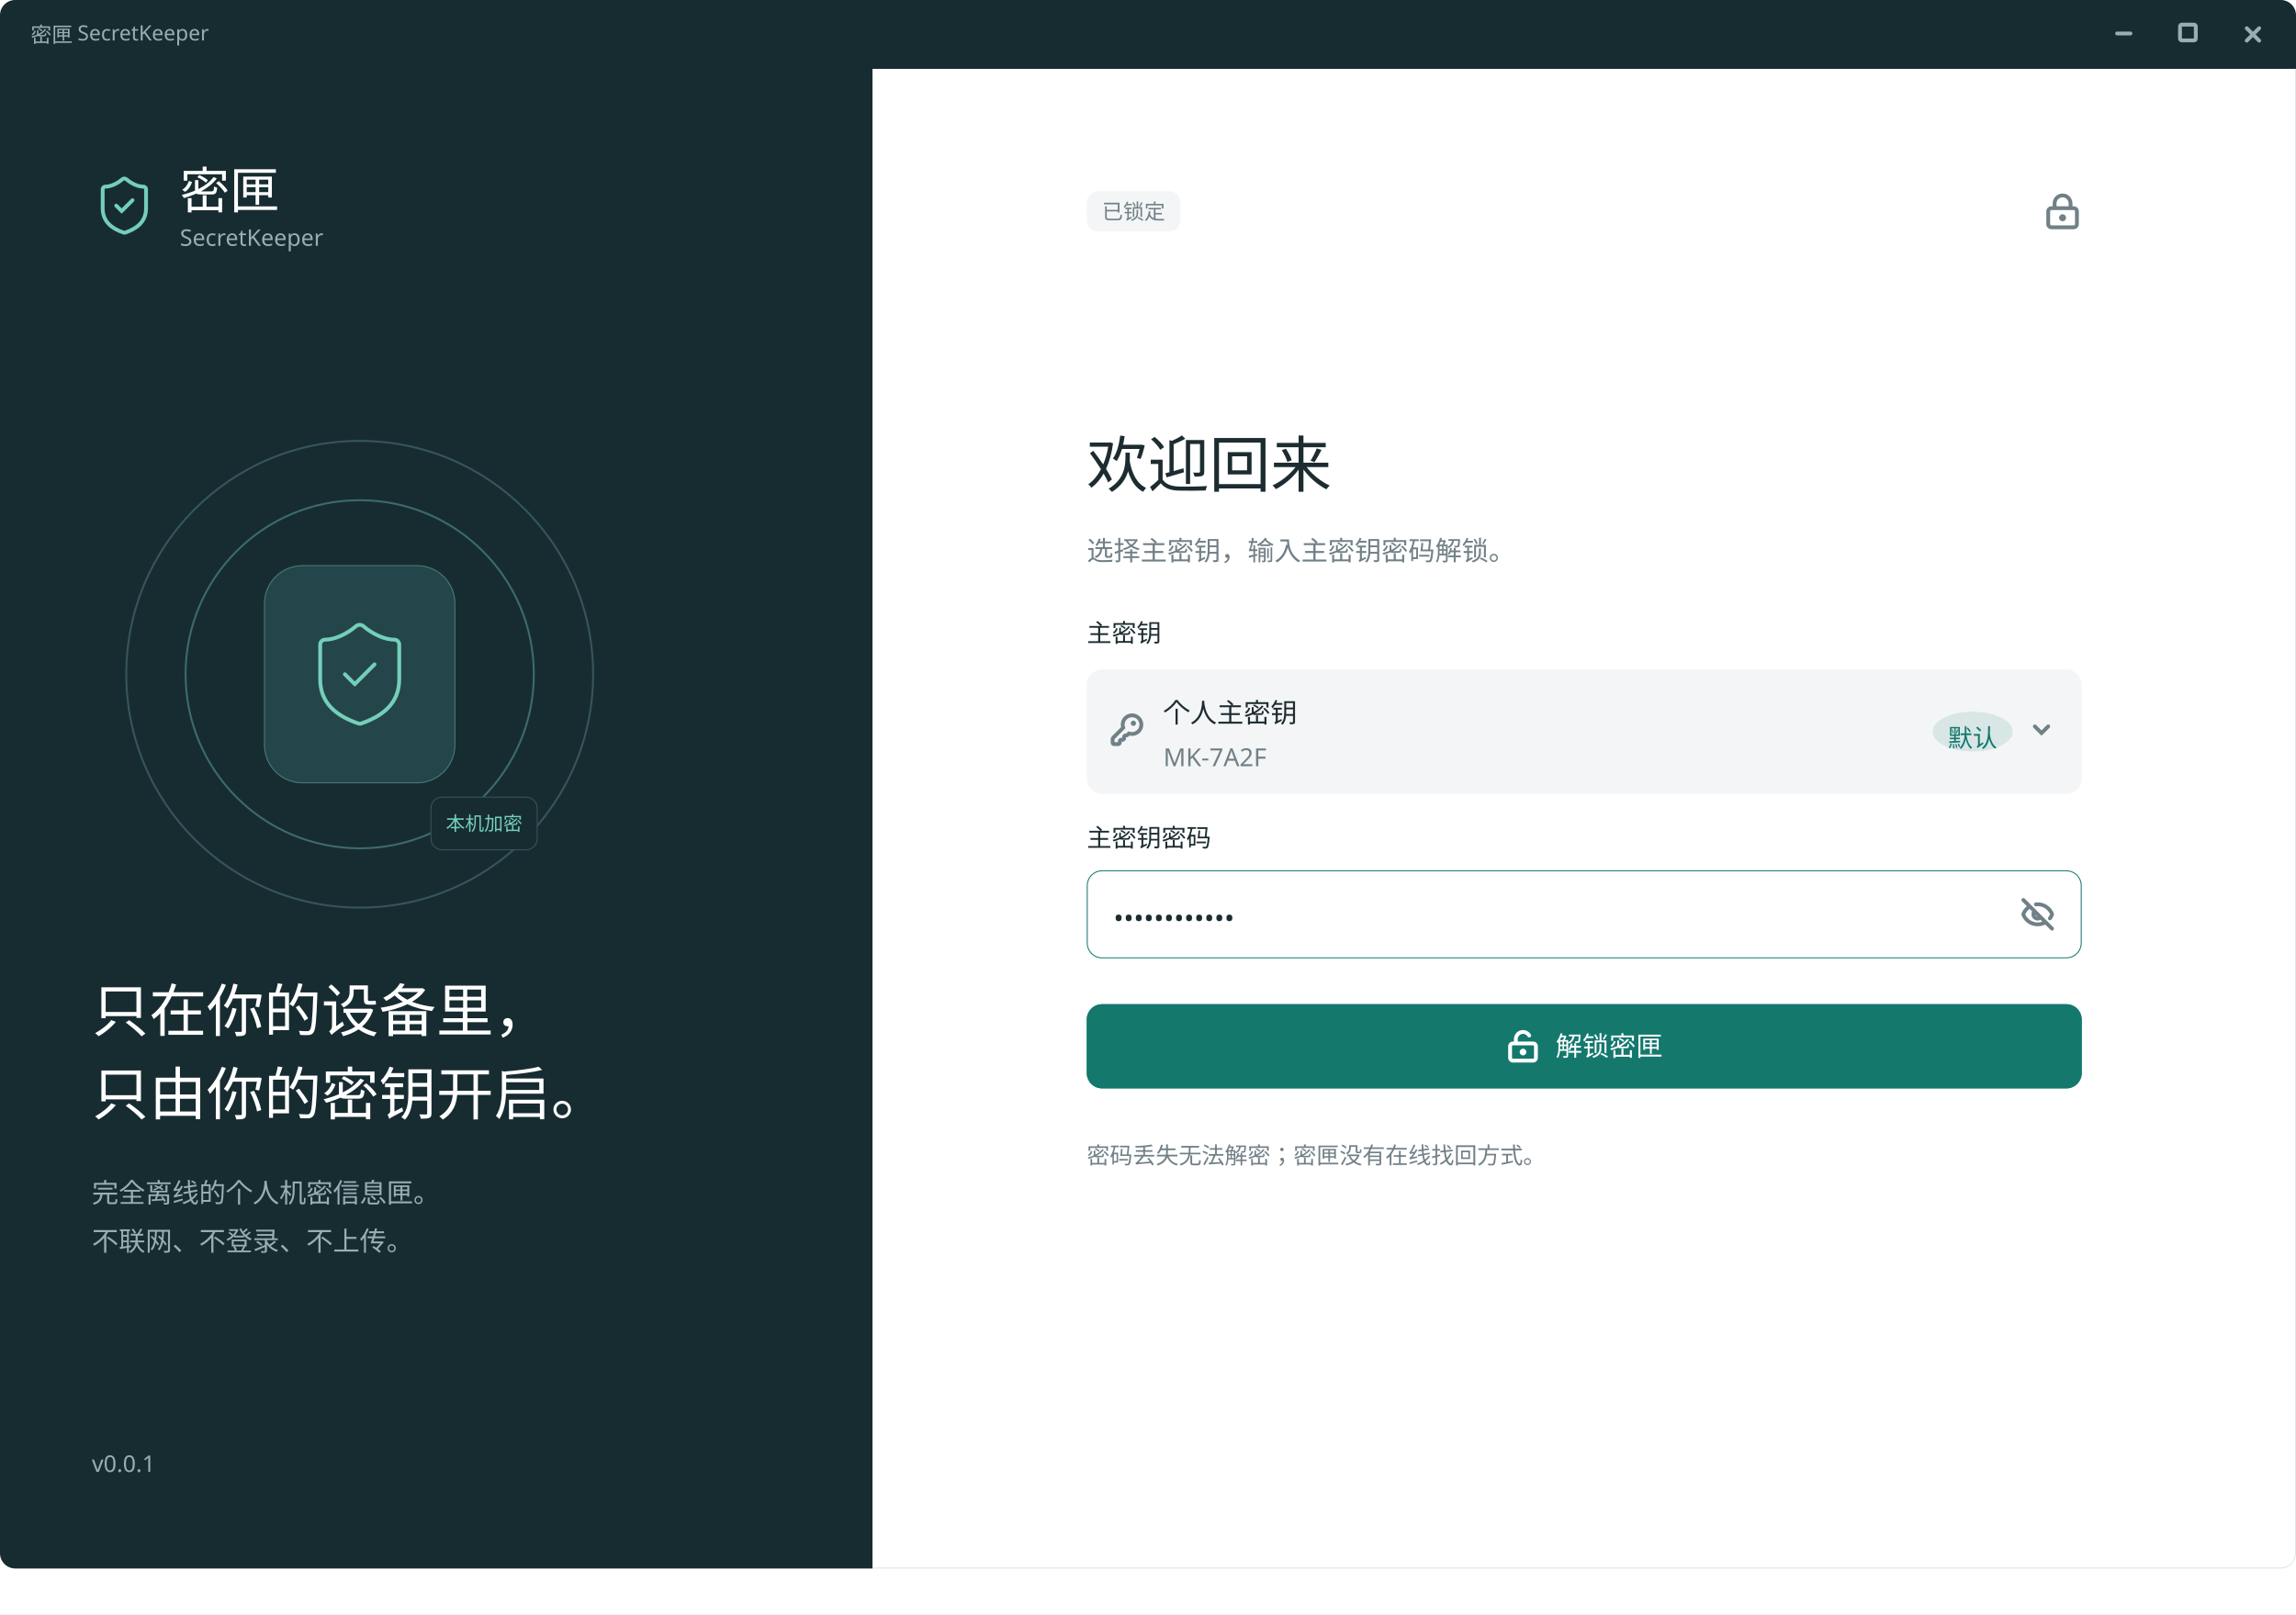
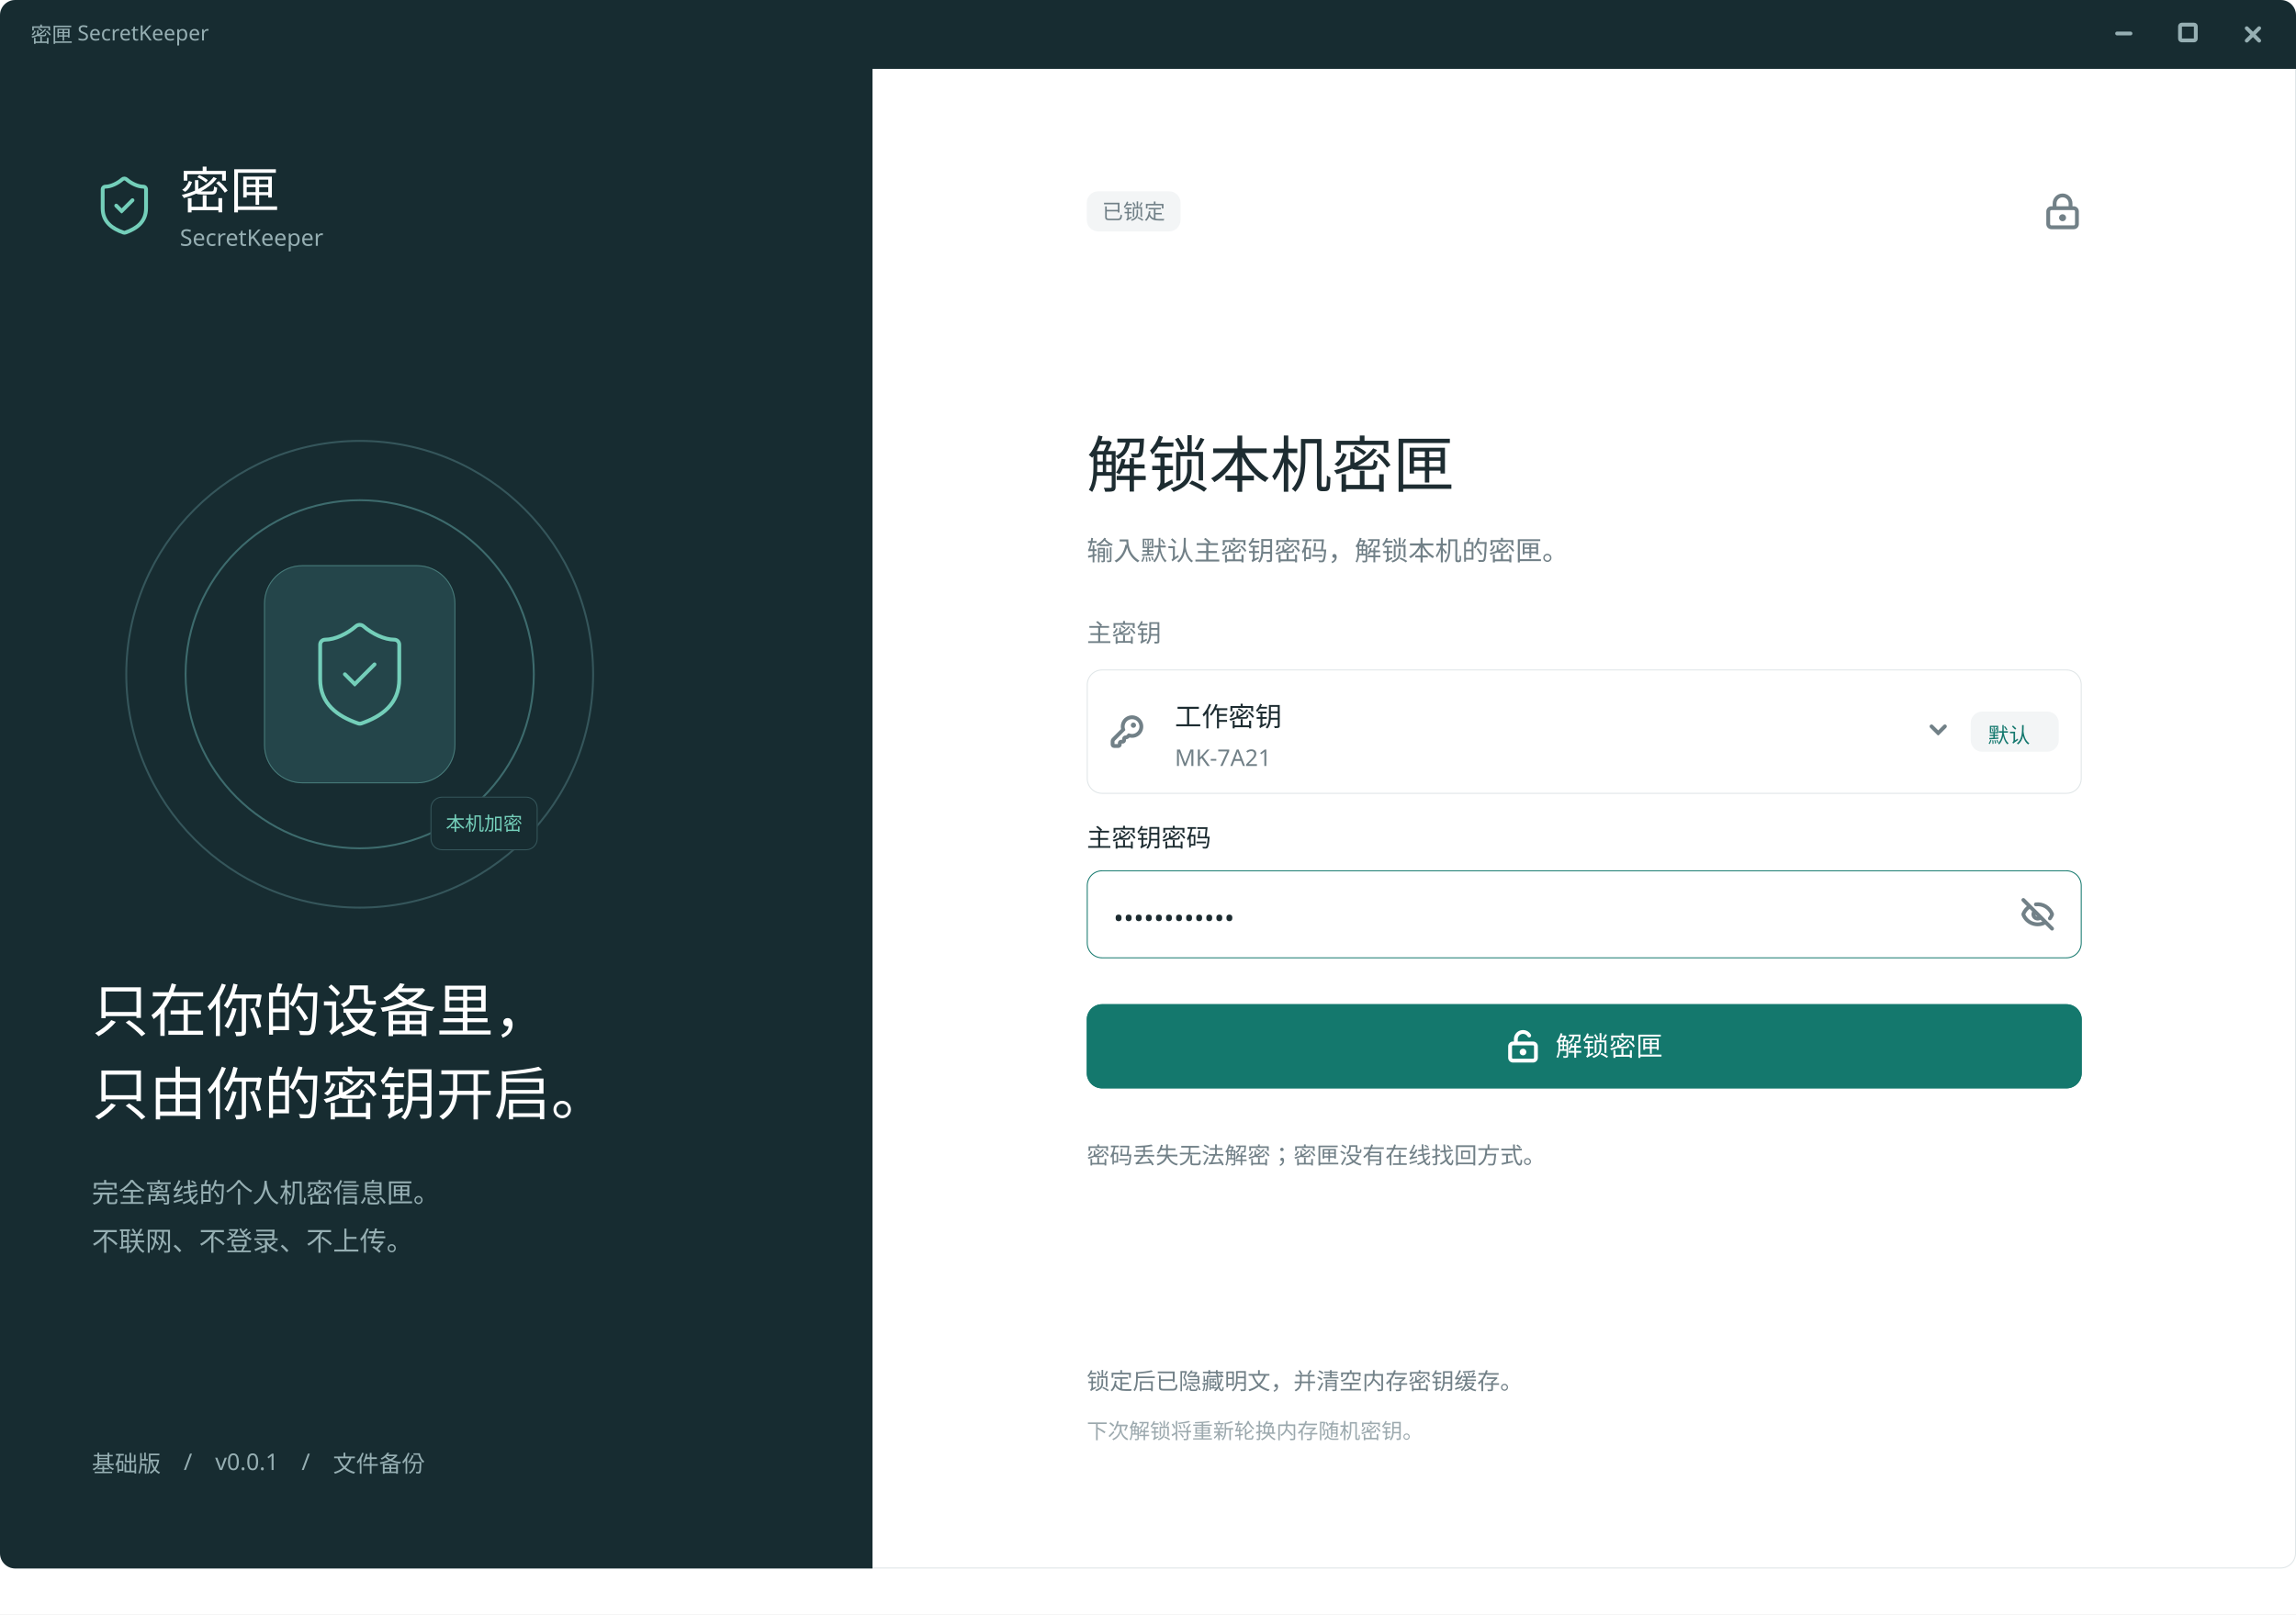
<svg xmlns="http://www.w3.org/2000/svg" width="1200" height="844" viewBox="0 0 1200 844">
  <defs>
    <clipPath id="clip-326936x1">
      <rect x="0" y="0" width="1200" height="820" rx="8" />
    </clipPath>
    <clipPath id="clip-326954x23">
      <rect x="138" y="295.5" width="100" height="114" rx="20" />
    </clipPath>
    <clipPath id="clip-326957x27">
      <rect x="225" y="416.5" width="56" height="28" rx="6" />
    </clipPath>
    <clipPath id="clip-326965x35">
      <rect x="568" y="100" width="49" height="21" rx="6" />
    </clipPath>
-     <clipPath id="clip-skselMK7A2Fx45">
+     <clipPath id="clip-skr13618x45">
      <rect x="568" y="350" width="520" height="65" rx="8" />
    </clipPath>
-     <clipPath id="clip-skseltagMK7A2Fx51">
-       <rect x="1010" y="372" width="42" height="21" rx="100" />
+     <clipPath id="clip-skr449396x50">
+       <rect x="1030" y="372" width="46" height="21" rx="6" />
    </clipPath>
-     <clipPath id="clip-326979x57">
+     <clipPath id="clip-326979x56">
      <rect x="568" y="455" width="520" height="46" rx="8" />
    </clipPath>
-     <clipPath id="clip-326982x61">
+     <clipPath id="clip-326982x60">
      <rect x="568" y="525" width="520" height="44" rx="8" />
    </clipPath>
  </defs>
  <rect width="1200" height="844" fill="#FFFFFF" />
  <g clip-path="url(#clip-326936x1)">
    <rect x="0" y="0" width="1200" height="820" rx="8" fill="#FFFFFF" stroke="#DFE5E7" stroke-width="1" />
    <rect x="0" y="0" width="1200" height="36" rx="0" fill="#172C31" />
    <text font-family="Noto Sans SC, sans-serif" font-size="11" font-weight="400" fill="#96AFB3" text-anchor="start" x="16" y="22.06">密匣 SecretKeeper</text>
    <rect x="1104" y="11.5" width="80" height="13" rx="0" fill="none" />
    <rect x="1104" y="11.5" width="12" height="12" rx="0" fill="none" />
    <path d="M0 -0.5C-0.276 -0.5 -0.5 -0.276 -0.5 0C-0.5 0.276 -0.276 0.5 0 0.5L0 0L0 -0.5ZM7.001 0.5C7.277 0.5 7.501 0.276 7.501 0C7.501 -0.276 7.277 -0.5 7.001 -0.5L7.001 0L7.001 0.5ZM0 0L0 0.5L7.001 0.5L7.001 0L7.001 -0.5L0 -0.5L0 0Z" transform="translate(1106.5,17.5)" fill="none" stroke="#96AFB3" stroke-width="1" stroke-linecap="round" stroke-linejoin="round" />
    <rect x="1138" y="11.5" width="11" height="11" rx="0" fill="none" />
    <path d="M0.917 0L0.917 0.5L7.333 0.5L7.333 0L7.333 -0.5L0.917 -0.5L0.917 0ZM7.333 0L7.333 0.5C7.563 0.5 7.75 0.687 7.75 0.917L8.25 0.917L8.75 0.917C8.75 0.134 8.116 -0.5 7.333 -0.5L7.333 0ZM8.25 0.917L7.75 0.917L7.75 7.333L8.25 7.333L8.75 7.333L8.75 0.917L8.25 0.917ZM8.25 7.333L7.75 7.333C7.75 7.563 7.563 7.75 7.333 7.75L7.333 8.25L7.333 8.75C8.116 8.75 8.75 8.116 8.75 7.333L8.25 7.333ZM7.333 8.25L7.333 7.75L0.917 7.75L0.917 8.25L0.917 8.75L7.333 8.75L7.333 8.25ZM0.917 8.25L0.917 7.75C0.687 7.75 0.5 7.563 0.5 7.333L0 7.333L-0.5 7.333C-0.5 8.116 0.134 8.75 0.917 8.75L0.917 8.25ZM0 7.333L0.5 7.333L0.5 0.917L0 0.917L-0.5 0.917L-0.5 7.333L0 7.333ZM0 0.917L0.5 0.917C0.5 0.687 0.687 0.5 0.917 0.5L0.917 0L0.917 -0.5C0.134 -0.5 -0.5 0.134 -0.5 0.917L0 0.917Z" transform="translate(1139.38,12.875)" fill="none" stroke="#96AFB3" stroke-width="1" stroke-linecap="round" stroke-linejoin="round" />
    <rect x="1171" y="11.5" width="13" height="13" rx="0" fill="none" />
    <path d="M6.854 0.354C7.049 0.158 7.049 -0.158 6.854 -0.354C6.658 -0.549 6.342 -0.549 6.146 -0.354L6.5 0L6.854 0.354ZM-0.354 6.146C-0.549 6.342 -0.549 6.658 -0.354 6.854C-0.158 7.049 0.158 7.049 0.354 6.854L0 6.5L-0.354 6.146ZM0.354 -0.354C0.158 -0.549 -0.158 -0.549 -0.354 -0.354C-0.549 -0.158 -0.549 0.158 -0.354 0.354L0 0L0.354 -0.354ZM6.146 6.854C6.342 7.049 6.658 7.049 6.854 6.854C7.049 6.658 7.049 6.342 6.854 6.146L6.5 6.5L6.146 6.854ZM6.5 0L6.146 -0.354L-0.354 6.146L0 6.5L0.354 6.854L6.854 0.354L6.5 0ZM0 0L-0.354 0.354L6.146 6.854L6.5 6.5L6.854 6.146L0.354 -0.354L0 0Z" transform="translate(1174.25,14.75)" fill="none" stroke="#96AFB3" stroke-width="1" stroke-linecap="round" stroke-linejoin="round" />
    <rect x="0" y="36" width="1200" height="784" rx="0" fill="none" />
    <rect x="0" y="36" width="456" height="784" rx="0" fill="#172C31" />
    <rect x="48" y="84" width="122" height="47" rx="0" fill="none" />
    <rect x="48" y="90.5" width="34" height="34" rx="0" fill="none" />
    <path d="M7.436 13.814C7.241 13.618 6.924 13.618 6.729 13.813C6.534 14.009 6.534 14.325 6.729 14.521L7.083 14.167L7.436 13.814ZM9.916 17L9.562 17.354L9.916 17.708L10.269 17.354L9.916 17ZM15.935 11.687C16.131 11.492 16.131 11.175 15.935 10.98C15.74 10.785 15.423 10.785 15.228 10.98L15.582 11.334L15.935 11.687ZM11.814 28.264L11.974 28.738L11.978 28.736L11.814 28.264ZM10.865 28.25L11.039 27.781L11.028 27.777L10.865 28.25ZM1.417 4.251L1.417 4.751L1.417 4.251ZM10.256 0.397L9.931 0.017L9.927 0.021L10.256 0.397ZM12.409 0.397L12.738 0.021L12.734 0.017L12.409 0.397ZM7.083 14.167L6.729 14.521L9.562 17.354L9.916 17L10.269 16.647L7.436 13.814L7.083 14.167ZM9.916 17L10.269 17.354L15.935 11.687L15.582 11.334L15.228 10.98L9.562 16.647L9.916 17ZM22.664 15.585L22.164 15.585C22.164 18.994 20.977 21.526 19.091 23.461C17.191 25.411 14.56 26.777 11.649 27.792L11.814 28.264L11.978 28.736C14.96 27.697 17.755 26.265 19.807 24.159C21.873 22.039 23.164 19.258 23.164 15.585L22.664 15.585ZM11.814 28.264L11.653 27.791C11.454 27.858 11.237 27.855 11.039 27.781L10.865 28.25L10.69 28.718C11.103 28.872 11.557 28.879 11.974 28.738L11.814 28.264ZM10.865 28.25L11.028 27.777C8.111 26.77 5.476 25.407 3.575 23.459C1.687 21.526 0.5 18.994 0.5 15.585L0 15.585L-0.5 15.585C-0.5 19.258 0.792 22.04 2.86 24.158C4.914 26.262 7.712 27.69 10.701 28.723L10.865 28.25ZM0 15.585L0.5 15.585L0.5 5.667L0 5.667L-0.5 5.667L-0.5 15.585L0 15.585ZM0 5.667L0.5 5.667C0.5 5.424 0.597 5.191 0.768 5.019L0.415 4.666L0.061 4.312C-0.298 4.672 -0.5 5.159 -0.5 5.667L0 5.667ZM0.415 4.666L0.768 5.019C0.94 4.847 1.173 4.751 1.417 4.751L1.417 4.251L1.417 3.751C0.908 3.751 0.421 3.953 0.061 4.312L0.415 4.666ZM1.417 4.251L1.417 4.751C4.411 4.751 8.065 2.975 10.585 0.774L10.256 0.397L9.927 0.021C7.517 2.126 4.088 3.751 1.417 3.751L1.417 4.251ZM10.256 0.397L10.581 0.777C10.79 0.598 11.057 0.5 11.332 0.5L11.332 0L11.332 -0.5C10.818 -0.5 10.322 -0.317 9.931 0.017L10.256 0.397ZM11.332 0L11.332 0.5C11.608 0.5 11.874 0.598 12.084 0.777L12.409 0.397L12.734 0.017C12.343 -0.317 11.846 -0.5 11.332 -0.5L11.332 0ZM12.409 0.397L12.08 0.774C14.614 2.99 18.253 4.751 21.248 4.751L21.248 4.251L21.248 3.751C18.576 3.751 15.162 2.14 12.738 0.021L12.409 0.397ZM21.248 4.251L21.248 4.751C21.491 4.751 21.724 4.847 21.896 5.019L22.25 4.666L22.603 4.312C22.244 3.953 21.756 3.751 21.248 3.751L21.248 4.251ZM22.25 4.666L21.896 5.019C22.068 5.191 22.164 5.424 22.164 5.667L22.664 5.667L23.164 5.667C23.164 5.159 22.962 4.672 22.603 4.312L22.25 4.666ZM22.664 5.667L22.164 5.667L22.164 15.585L22.664 15.585L23.164 15.585L23.164 5.667L22.664 5.667Z" transform="translate(53.6678,93.3322)" fill="none" stroke="#74CFBA" stroke-width="1" stroke-linecap="round" stroke-linejoin="round" />
    <rect x="94" y="84" width="76" height="47" rx="0" fill="none" />
    <text font-family="Noto Sans SC, sans-serif" font-size="26" font-weight="400" fill="#FFFFFF" text-anchor="start" x="94" y="108.96">密匣</text>
    <text font-family="Noto Sans SC, sans-serif" font-size="12" font-weight="400" fill="#96AFB3" text-anchor="start" x="94" y="128.52">SecretKeeper</text>
    <rect x="48" y="230.5" width="360" height="428" rx="0" fill="none" />
    <rect x="48" y="230.5" width="280" height="244" rx="0" fill="none" />
    <ellipse cx="188" cy="352.5" rx="122" ry="122" fill="none" stroke="#35565B" stroke-width="1" />
    <ellipse cx="188" cy="352.5" rx="91" ry="91" fill="none" stroke="#3D6B6D" stroke-width="1" />
    <g clip-path="url(#clip-326954x23)">
      <rect x="138" y="295.5" width="100" height="114" rx="20" fill="#24454A" stroke="#477A79" stroke-width="1" />
    </g>
    <rect x="155" y="315.5" width="66" height="74" rx="0" fill="none" />
    <rect x="157" y="321.5" width="62" height="62" rx="0" fill="none" />
    <path d="M13.269 25.481C13.074 25.285 12.757 25.285 12.562 25.481C12.367 25.676 12.367 25.992 12.562 26.188L12.915 25.834L13.269 25.481ZM18.081 31.001L17.728 31.355L18.081 31.708L18.435 31.355L18.081 31.001ZM28.767 21.021C28.963 20.826 28.963 20.509 28.767 20.314C28.572 20.119 28.256 20.119 28.06 20.314L28.414 20.667L28.767 21.021ZM21.543 51.54L21.703 52.014L21.707 52.013L21.543 51.54ZM19.812 51.514L19.987 51.046L19.975 51.042L19.812 51.514ZM2.583 7.751L2.583 8.251L2.583 7.751ZM18.701 0.725L18.377 0.344L18.372 0.348L18.701 0.725ZM22.628 0.725L22.957 0.348L22.953 0.344L22.628 0.725ZM12.915 25.834L12.562 26.188L17.728 31.355L18.081 31.001L18.435 30.648L13.269 25.481L12.915 25.834ZM18.081 31.001L18.435 31.355L28.767 21.021L28.414 20.667L28.06 20.314L17.728 30.648L18.081 31.001ZM41.329 28.419L40.829 28.419C40.829 34.745 38.621 39.464 35.108 43.07C31.58 46.689 26.715 49.208 21.378 51.068L21.543 51.54L21.707 52.013C27.116 50.127 32.144 47.543 35.824 43.768C39.517 39.978 41.829 35.009 41.829 28.419L41.329 28.419ZM21.543 51.54L21.382 51.067C20.929 51.221 20.436 51.213 19.987 51.046L19.812 51.514L19.638 51.983C20.302 52.231 21.032 52.242 21.703 52.014L21.543 51.54ZM19.812 51.514L19.975 51.042C14.626 49.194 9.755 46.682 6.225 43.066C2.708 39.464 0.5 34.745 0.5 28.419L0 28.419L-0.5 28.419C-0.5 35.009 1.812 39.978 5.509 43.765C9.192 47.537 14.227 50.115 19.649 51.987L19.812 51.514ZM0 28.419L0.5 28.419L0.5 10.335L0 10.335L-0.5 10.335L-0.5 28.419L0 28.419ZM0 10.335L0.5 10.335C0.5 9.782 0.719 9.252 1.11 8.862L0.757 8.508L0.403 8.155C-0.175 8.733 -0.5 9.517 -0.5 10.335L0 10.335ZM0.757 8.508L1.11 8.862C1.501 8.471 2.031 8.251 2.583 8.251L2.583 7.751L2.583 7.251C1.765 7.251 0.981 7.576 0.403 8.155L0.757 8.508ZM2.583 7.751L2.583 8.251C7.911 8.251 14.481 5.076 19.03 1.101L18.701 0.725L18.372 0.348C13.933 4.227 7.587 7.251 2.583 7.251L2.583 7.751ZM18.701 0.725L19.026 1.105C19.483 0.714 20.064 0.5 20.665 0.5L20.665 0L20.665 -0.5C19.826 -0.5 19.014 -0.201 18.377 0.344L18.701 0.725ZM20.665 0L20.665 0.5C21.265 0.5 21.846 0.714 22.303 1.105L22.628 0.725L22.953 0.344C22.315 -0.201 21.503 -0.5 20.665 -0.5L20.665 0ZM22.628 0.725L22.299 1.101C26.874 5.102 33.419 8.251 38.746 8.251L38.746 7.751L38.746 7.251C33.741 7.251 27.422 4.252 22.957 0.348L22.628 0.725ZM38.746 7.751L38.746 8.251C39.299 8.251 39.828 8.471 40.219 8.862L40.573 8.508L40.926 8.155C40.348 7.576 39.564 7.251 38.746 7.251L38.746 7.751ZM40.573 8.508L40.219 8.862C40.61 9.252 40.829 9.782 40.829 10.335L41.329 10.335L41.829 10.335C41.829 9.517 41.504 8.733 40.926 8.155L40.573 8.508ZM41.329 10.335L40.829 10.335L40.829 28.419L41.329 28.419L41.829 28.419L41.829 10.335L41.329 10.335Z" transform="translate(167.335,326.665)" fill="none" stroke="#74CFBA" stroke-width="1" stroke-linecap="round" stroke-linejoin="round" />
    <g clip-path="url(#clip-326957x27)">
      <rect x="225" y="416.5" width="56" height="28" rx="6" fill="#172C31" stroke="#35565B" stroke-width="1" />
      <text font-family="Noto Sans SC, sans-serif" font-size="10" font-weight="400" fill="#74CFBA" text-anchor="start" x="233" y="434.1">本机加密</text>
    </g>
    <rect x="48" y="504.5" width="360" height="154" rx="0" fill="none" />
    <text font-family="Noto Sans SC, sans-serif" font-size="30" font-weight="400" fill="#FFFFFF" text-anchor="start">
      <tspan x="48" y="539.3">只在你的设备里，</tspan>
      <tspan x="48" y="582.8">只由你的密钥开启。</tspan>
    </text>
    <text font-family="Noto Sans SC, sans-serif" font-size="14" font-weight="400" fill="#96AFB3" text-anchor="start">
      <tspan x="48" y="628.66">完全离线的个人机密信息匣。</tspan>
      <tspan x="48" y="653.86">不联网、不登录、不上传。</tspan>
    </text>
-     <text font-family="Noto Sans SC, sans-serif" font-size="12" font-weight="400" fill="#96AFB3" text-anchor="start" x="48" y="769.52">v0.0.1</text>
+     <text font-family="Noto Sans SC, sans-serif" font-size="12" font-weight="400" fill="#96AFB3" text-anchor="start" x="48" y="769.52">基础版　/　v0.0.1　/　文件备份</text>
    <rect x="456" y="36" width="744" height="784" rx="0" fill="none" />
    <rect x="568" y="100" width="520" height="21" rx="0" fill="none" />
    <g clip-path="url(#clip-326965x35)">
      <rect x="568" y="100" width="49" height="21" rx="6" fill="#F3F5F6" />
      <text font-family="Noto Sans SC, sans-serif" font-size="11" font-weight="400" fill="#718087" text-anchor="start" x="576" y="114.56">已锁定</text>
    </g>
    <rect x="1068" y="100.5" width="20" height="20" rx="0" fill="none" />
    <path d="M2.833 6.667C2.833 6.943 3.057 7.167 3.333 7.167C3.609 7.167 3.833 6.943 3.833 6.667L3.333 6.667L2.833 6.667ZM3.333 4.167L2.833 4.167L3.333 4.167ZM7.5 0L7.5 -0.5L7.5 0ZM11.167 6.667C11.167 6.943 11.39 7.167 11.667 7.167C11.943 7.167 12.167 6.943 12.167 6.667L11.667 6.667L11.167 6.667ZM3.333 6.667L3.833 6.667L3.833 4.167L3.333 4.167L2.833 4.167L2.833 6.667L3.333 6.667ZM3.333 4.167L3.833 4.167C3.833 3.194 4.22 2.262 4.907 1.574L4.554 1.22L4.2 0.867C3.325 1.742 2.833 2.929 2.833 4.167L3.333 4.167ZM4.554 1.22L4.907 1.574C5.595 0.886 6.528 0.5 7.5 0.5L7.5 0L7.5 -0.5C6.262 -0.5 5.075 -0.008 4.2 0.867L4.554 1.22ZM7.5 0L7.5 0.5C8.472 0.5 9.405 0.886 10.093 1.574L10.446 1.22L10.8 0.867C9.925 -0.008 8.738 -0.5 7.5 -0.5L7.5 0ZM10.446 1.22L10.093 1.574C10.78 2.262 11.167 3.194 11.167 4.167L11.667 4.167L12.167 4.167C12.167 2.929 11.675 1.742 10.8 0.867L10.446 1.22ZM11.667 4.167L11.167 4.167L11.167 6.667L11.667 6.667L12.167 6.667L12.167 4.167L11.667 4.167ZM8.333 11.668L7.833 11.668C7.833 11.852 7.684 12.001 7.5 12.001L7.5 12.501L7.5 13.001C8.236 13.001 8.833 12.404 8.833 11.668L8.333 11.668ZM7.5 12.501L7.5 12.001C7.316 12.001 7.167 11.852 7.167 11.668L6.667 11.668L6.167 11.668C6.167 12.404 6.764 13.001 7.5 13.001L7.5 12.501ZM6.667 11.668L7.167 11.668C7.167 11.483 7.316 11.334 7.5 11.334L7.5 10.834L7.5 10.334C6.764 10.334 6.167 10.931 6.167 11.668L6.667 11.668ZM7.5 10.834L7.5 11.334C7.684 11.334 7.833 11.483 7.833 11.668L8.333 11.668L8.833 11.668C8.833 10.931 8.236 10.334 7.5 10.334L7.5 10.834ZM1.667 6.667L1.667 7.167L13.333 7.167L13.333 6.667L13.333 6.167L1.667 6.167L1.667 6.667ZM13.333 6.667L13.333 7.167C13.978 7.167 14.5 7.69 14.5 8.334L15 8.334L15.5 8.334C15.5 7.137 14.53 6.167 13.333 6.167L13.333 6.667ZM15 8.334L14.5 8.334L14.5 15.001L15 15.001L15.5 15.001L15.5 8.334L15 8.334ZM15 15.001L14.5 15.001C14.5 15.646 13.978 16.168 13.333 16.168L13.333 16.668L13.333 17.168C14.53 17.168 15.5 16.198 15.5 15.001L15 15.001ZM13.333 16.668L13.333 16.168L1.667 16.168L1.667 16.668L1.667 17.168L13.333 17.168L13.333 16.668ZM1.667 16.668L1.667 16.168C1.022 16.168 0.5 15.646 0.5 15.001L0 15.001L-0.5 15.001C-0.5 16.198 0.47 17.168 1.667 17.168L1.667 16.668ZM0 15.001L0.5 15.001L0.5 8.334L0 8.334L-0.5 8.334L-0.5 15.001L0 15.001ZM0 8.334L0.5 8.334C0.5 7.69 1.022 7.167 1.667 7.167L1.667 6.667L1.667 6.167C0.47 6.167 -0.5 7.137 -0.5 8.334L0 8.334Z" transform="translate(1070.5,102.166)" fill="none" stroke="#718087" stroke-width="1" stroke-linecap="round" stroke-linejoin="round" />
    <rect x="568" y="220" width="520" height="392" rx="0" fill="none" />
    <rect x="568" y="220" width="520" height="77" rx="0" fill="none" />
-     <text font-family="Noto Sans SC, sans-serif" font-size="32" font-weight="400" fill="#1D2C31" text-anchor="start" x="568" y="254.56">欢迎回来</text>
-     <text font-family="Noto Sans SC, sans-serif" font-size="14" font-weight="400" fill="#718087" text-anchor="start" x="568" y="292.92">选择主密钥，输入主密钥密码解锁。</text>
+     <text font-family="Noto Sans SC, sans-serif" font-size="32" font-weight="400" fill="#1D2C31" text-anchor="start" x="568" y="254.56">解锁本机密匣</text>
+     <text font-family="Noto Sans SC, sans-serif" font-size="14" font-weight="400" fill="#718087" text-anchor="start" x="568" y="292.92">输入默认主密钥密码，解锁本机的密匣。</text>
    <rect x="568" y="321" width="520" height="94" rx="0" fill="none" />
-     <text font-family="Noto Sans SC, sans-serif" font-size="13" font-weight="400" fill="#1D2C31" text-anchor="start" x="568" y="335.56">主密钥</text>
-     <g clip-path="url(#clip-skselMK7A2Fx45)">
-       <rect x="568" y="350" width="520" height="65" rx="8" fill="#F3F5F6" />
-       <rect x="580" y="372.5" width="18" height="18" rx="0" fill="none" />
-       <path d="M0.44 11.59L0.793 11.944L0.793 11.944L0.44 11.59ZM0 12.651L-0.5 12.651L-0.5 12.651L0 12.651ZM0 14.28L-0.5 14.28L0 14.28ZM6.88 10.53L6.88 11.03L6.88 11.03L6.88 10.53ZM7.94 10.09L7.587 9.737L7.587 9.737L7.94 10.09ZM8.551 9.48L8.715 9.007L8.419 8.904L8.197 9.126L8.551 9.48ZM5.55 6.479L5.904 6.833L6.126 6.611L6.023 6.315L5.55 6.479ZM0.44 11.59L0.086 11.237C-0.289 11.612 -0.5 12.12 -0.5 12.651L0 12.651L0.5 12.651C0.5 12.386 0.605 12.131 0.793 11.944L0.44 11.59ZM0 12.651L-0.5 12.651L-0.5 14.28L0 14.28L0.5 14.28L0.5 12.651L0 12.651ZM0 14.28L-0.5 14.28C-0.5 14.611 -0.368 14.929 -0.134 15.164L0.22 14.81L0.573 14.457C0.526 14.41 0.5 14.346 0.5 14.28L0 14.28ZM0.22 14.81L-0.134 15.164C0.101 15.398 0.419 15.53 0.75 15.53L0.75 15.03L0.75 14.53C0.684 14.53 0.62 14.504 0.573 14.457L0.22 14.81ZM0.75 15.03L0.75 15.53L3 15.53L3 15.03L3 14.53L0.75 14.53L0.75 15.03ZM3 15.03L3 15.53C3.332 15.53 3.65 15.398 3.884 15.164L3.531 14.81L3.177 14.457C3.13 14.504 3.067 14.53 3 14.53L3 15.03ZM3.531 14.81L3.884 15.164C4.119 14.929 4.25 14.611 4.25 14.28L3.75 14.28L3.25 14.28C3.25 14.346 3.224 14.41 3.177 14.457L3.531 14.81ZM3.75 14.28L4.25 14.28L4.25 13.53L3.75 13.53L3.25 13.53L3.25 14.28L3.75 14.28ZM3.75 13.53L4.25 13.53C4.25 13.463 4.277 13.4 4.324 13.353L3.97 12.999L3.616 12.646C3.382 12.88 3.25 13.198 3.25 13.53L3.75 13.53ZM3.97 12.999L4.324 13.353C4.37 13.306 4.434 13.28 4.5 13.28L4.5 12.78L4.5 12.28C4.169 12.28 3.851 12.412 3.616 12.646L3.97 12.999ZM4.5 12.78L4.5 13.28L5.25 13.28L5.25 12.78L5.25 12.28L4.5 12.28L4.5 12.78ZM5.25 12.78L5.25 13.28C5.582 13.28 5.9 13.148 6.134 12.914L5.781 12.56L5.427 12.207C5.38 12.254 5.317 12.28 5.25 12.28L5.25 12.78ZM5.781 12.56L6.134 12.914C6.369 12.679 6.501 12.361 6.501 12.03L6.001 12.03L5.501 12.03C5.501 12.096 5.474 12.16 5.427 12.207L5.781 12.56ZM6.001 12.03L6.501 12.03L6.501 11.28L6.001 11.28L5.501 11.28L5.501 12.03L6.001 12.03ZM6.001 11.28L6.501 11.28C6.501 11.213 6.527 11.15 6.574 11.103L6.22 10.749L5.867 10.396C5.632 10.63 5.501 10.948 5.501 11.28L6.001 11.28ZM6.22 10.749L6.574 11.103C6.621 11.056 6.684 11.03 6.751 11.03L6.751 10.53L6.751 10.03C6.419 10.03 6.101 10.161 5.867 10.396L6.22 10.749ZM6.751 10.53L6.751 11.03L6.88 11.03L6.88 10.53L6.88 10.03L6.751 10.03L6.751 10.53ZM6.88 10.53L6.88 11.03C7.41 11.03 7.919 10.819 8.294 10.444L7.94 10.09L7.587 9.737C7.399 9.924 7.145 10.03 6.88 10.03L6.88 10.53ZM7.94 10.09L8.294 10.444L8.904 9.833L8.551 9.48L8.197 9.126L7.587 9.737L7.94 10.09ZM8.551 9.48L8.386 9.952C9.536 10.352 10.787 10.351 11.935 9.947L11.77 9.476L11.604 9.004C10.669 9.332 9.651 9.333 8.715 9.007L8.551 9.48ZM11.77 9.476L11.935 9.947C13.084 9.544 14.061 8.763 14.708 7.732L14.284 7.466L13.861 7.201C13.335 8.04 12.539 8.676 11.604 9.004L11.77 9.476ZM14.284 7.466L14.708 7.732C15.355 6.701 15.633 5.481 15.496 4.272L14.999 4.328L14.502 4.384C14.614 5.368 14.387 6.362 13.861 7.201L14.284 7.466ZM14.999 4.328L15.496 4.272C15.359 3.062 14.816 1.935 13.956 1.074L13.602 1.428L13.248 1.782C13.949 2.482 14.391 3.4 14.502 4.384L14.999 4.328ZM13.602 1.428L13.956 1.074C13.095 0.214 11.968 -0.329 10.758 -0.466L10.702 0.031L10.646 0.528C11.63 0.639 12.548 1.081 13.248 1.782L13.602 1.428ZM10.702 0.031L10.758 -0.466C9.549 -0.603 8.329 -0.325 7.298 0.322L7.564 0.745L7.829 1.169C8.668 0.643 9.662 0.416 10.646 0.528L10.702 0.031ZM7.564 0.745L7.298 0.322C6.267 0.969 5.486 1.946 5.083 3.095L5.554 3.26L6.026 3.426C6.354 2.491 6.99 1.696 7.829 1.169L7.564 0.745ZM5.554 3.26L5.083 3.095C4.679 4.243 4.678 5.494 5.078 6.644L5.55 6.479L6.023 6.315C5.697 5.379 5.698 4.361 6.026 3.426L5.554 3.26ZM5.55 6.479L5.197 6.126L0.086 11.237L0.44 11.59L0.793 11.944L5.904 6.833L5.55 6.479ZM11.251 4.154L10.751 4.154C10.751 4.085 10.807 4.029 10.876 4.029L10.876 4.529L10.876 5.029C11.359 5.029 11.751 4.637 11.751 4.154L11.251 4.154ZM10.876 4.529L10.876 4.029C10.945 4.029 11.001 4.085 11.001 4.154L10.501 4.154L10.001 4.154C10.001 4.637 10.393 5.029 10.876 5.029L10.876 4.529ZM10.501 4.154L11.001 4.154C11.001 4.223 10.945 4.279 10.876 4.279L10.876 3.779L10.876 3.279C10.393 3.279 10.001 3.671 10.001 4.154L10.501 4.154ZM10.876 3.779L10.876 4.279C10.807 4.279 10.751 4.223 10.751 4.154L11.251 4.154L11.751 4.154C11.751 3.671 11.359 3.279 10.876 3.279L10.876 3.779Z" transform="translate(581.499,373.971)" fill="none" stroke="#718087" stroke-width="1" stroke-linecap="round" stroke-linejoin="round" />
-       <rect x="608" y="362" width="394" height="41" rx="0" fill="none" />
-       <text font-family="Noto Sans SC, sans-serif" font-size="14" font-weight="400" fill="#1D2C31" text-anchor="start" x="608" y="377.68">个人主密钥</text>
-       <text font-family="Noto Sans SC, sans-serif" font-size="13" font-weight="400" fill="#718087" text-anchor="start" x="608" y="400.56">MK-7A2F</text>
-       <g clip-path="url(#clip-skseltagMK7A2Fx51)">
-         <rect x="1010" y="372" width="42" height="21" rx="100" fill="#14786E" opacity="0.12" />
-         <text font-family="Noto Sans SC, sans-serif" font-size="13" font-weight="400" fill="#14786E" text-anchor="start" x="1018" y="390.56">默认</text>
+     <text font-family="Noto Sans SC, sans-serif" font-size="13" font-weight="400" fill="#718087" text-anchor="start" x="568" y="335.56">主密钥</text>
+     <g clip-path="url(#clip-skr13618x45)">
+       <rect x="568" y="350" width="520" height="65" rx="8" fill="#FFFFFF" stroke="#DFE5E7" stroke-width="1" />
+       <rect x="580" y="373.5" width="18" height="18" rx="0" fill="none" />
+       <path d="M0.44 11.59L0.793 11.944L0.793 11.944L0.44 11.59ZM0 12.651L-0.5 12.651L-0.5 12.651L0 12.651ZM0 14.28L-0.5 14.28L0 14.28ZM6.88 10.53L6.88 11.03L6.88 11.03L6.88 10.53ZM7.94 10.09L7.587 9.737L7.587 9.737L7.94 10.09ZM8.551 9.48L8.715 9.007L8.419 8.904L8.197 9.126L8.551 9.48ZM5.55 6.479L5.904 6.833L6.126 6.611L6.023 6.315L5.55 6.479ZM0.44 11.59L0.086 11.237C-0.289 11.612 -0.5 12.12 -0.5 12.651L0 12.651L0.5 12.651C0.5 12.386 0.605 12.131 0.793 11.944L0.44 11.59ZM0 12.651L-0.5 12.651L-0.5 14.28L0 14.28L0.5 14.28L0.5 12.651L0 12.651ZM0 14.28L-0.5 14.28C-0.5 14.611 -0.368 14.929 -0.134 15.164L0.22 14.81L0.573 14.457C0.526 14.41 0.5 14.346 0.5 14.28L0 14.28ZM0.22 14.81L-0.134 15.164C0.101 15.398 0.419 15.53 0.75 15.53L0.75 15.03L0.75 14.53C0.684 14.53 0.62 14.504 0.573 14.457L0.22 14.81ZM0.75 15.03L0.75 15.53L3 15.53L3 15.03L3 14.53L0.75 14.53L0.75 15.03ZM3 15.03L3 15.53C3.332 15.53 3.65 15.398 3.884 15.164L3.531 14.81L3.177 14.457C3.13 14.504 3.067 14.53 3 14.53L3 15.03ZM3.531 14.81L3.884 15.164C4.119 14.929 4.25 14.611 4.25 14.28L3.75 14.28L3.25 14.28C3.25 14.346 3.224 14.41 3.177 14.457L3.531 14.81ZM3.75 14.28L4.25 14.28L4.25 13.53L3.75 13.53L3.25 13.53L3.25 14.28L3.75 14.28ZM3.75 13.53L4.25 13.53C4.25 13.463 4.277 13.4 4.324 13.353L3.97 12.999L3.616 12.646C3.382 12.88 3.25 13.198 3.25 13.53L3.75 13.53ZM3.97 12.999L4.324 13.353C4.37 13.306 4.434 13.28 4.5 13.28L4.5 12.78L4.5 12.28C4.169 12.28 3.851 12.412 3.616 12.646L3.97 12.999ZM4.5 12.78L4.5 13.28L5.25 13.28L5.25 12.78L5.25 12.28L4.5 12.28L4.5 12.78ZM5.25 12.78L5.25 13.28C5.582 13.28 5.9 13.148 6.134 12.914L5.781 12.56L5.427 12.207C5.38 12.254 5.317 12.28 5.25 12.28L5.25 12.78ZM5.781 12.56L6.134 12.914C6.369 12.679 6.501 12.361 6.501 12.03L6.001 12.03L5.501 12.03C5.501 12.096 5.474 12.16 5.427 12.207L5.781 12.56ZM6.001 12.03L6.501 12.03L6.501 11.28L6.001 11.28L5.501 11.28L5.501 12.03L6.001 12.03ZM6.001 11.28L6.501 11.28C6.501 11.213 6.527 11.15 6.574 11.103L6.22 10.749L5.867 10.396C5.632 10.63 5.501 10.948 5.501 11.28L6.001 11.28ZM6.22 10.749L6.574 11.103C6.621 11.056 6.684 11.03 6.751 11.03L6.751 10.53L6.751 10.03C6.419 10.03 6.101 10.161 5.867 10.396L6.22 10.749ZM6.751 10.53L6.751 11.03L6.88 11.03L6.88 10.53L6.88 10.03L6.751 10.03L6.751 10.53ZM6.88 10.53L6.88 11.03C7.41 11.03 7.919 10.819 8.294 10.444L7.94 10.09L7.587 9.737C7.399 9.924 7.145 10.03 6.88 10.03L6.88 10.53ZM7.94 10.09L8.294 10.444L8.904 9.833L8.551 9.48L8.197 9.126L7.587 9.737L7.94 10.09ZM8.551 9.48L8.386 9.952C9.536 10.352 10.787 10.351 11.935 9.947L11.77 9.476L11.604 9.004C10.669 9.332 9.651 9.333 8.715 9.007L8.551 9.48ZM11.77 9.476L11.935 9.947C13.084 9.544 14.061 8.763 14.708 7.732L14.284 7.466L13.861 7.201C13.335 8.04 12.539 8.676 11.604 9.004L11.77 9.476ZM14.284 7.466L14.708 7.732C15.355 6.701 15.633 5.481 15.496 4.272L14.999 4.328L14.502 4.384C14.614 5.368 14.387 6.362 13.861 7.201L14.284 7.466ZM14.999 4.328L15.496 4.272C15.359 3.062 14.816 1.935 13.956 1.074L13.602 1.428L13.248 1.782C13.949 2.482 14.391 3.4 14.502 4.384L14.999 4.328ZM13.602 1.428L13.956 1.074C13.095 0.214 11.968 -0.329 10.758 -0.466L10.702 0.031L10.646 0.528C11.63 0.639 12.548 1.081 13.248 1.782L13.602 1.428ZM10.702 0.031L10.758 -0.466C9.549 -0.603 8.329 -0.325 7.298 0.322L7.564 0.745L7.829 1.169C8.668 0.643 9.662 0.416 10.646 0.528L10.702 0.031ZM7.564 0.745L7.298 0.322C6.267 0.969 5.486 1.946 5.083 3.095L5.554 3.26L6.026 3.426C6.354 2.491 6.99 1.696 7.829 1.169L7.564 0.745ZM5.554 3.26L5.083 3.095C4.679 4.243 4.678 5.494 5.078 6.644L5.55 6.479L6.023 6.315C5.697 5.379 5.698 4.361 6.026 3.426L5.554 3.26ZM5.55 6.479L5.197 6.126L0.086 11.237L0.44 11.59L0.793 11.944L5.904 6.833L5.55 6.479ZM11.251 4.154L10.751 4.154C10.751 4.085 10.807 4.029 10.876 4.029L10.876 4.529L10.876 5.029C11.359 5.029 11.751 4.637 11.751 4.154L11.251 4.154ZM10.876 4.529L10.876 4.029C10.945 4.029 11.001 4.085 11.001 4.154L10.501 4.154L10.001 4.154C10.001 4.637 10.393 5.029 10.876 5.029L10.876 4.529ZM10.501 4.154L11.001 4.154C11.001 4.223 10.945 4.279 10.876 4.279L10.876 3.779L10.876 3.279C10.393 3.279 10.001 3.671 10.001 4.154L10.501 4.154ZM10.876 3.779L10.876 4.279C10.807 4.279 10.751 4.223 10.751 4.154L11.251 4.154L11.751 4.154C11.751 3.671 11.359 3.279 10.876 3.279L10.876 3.779Z" transform="translate(581.499,374.971)" fill="none" stroke="#718087" stroke-width="1" stroke-linecap="round" stroke-linejoin="round" />
+       <text font-family="Noto Sans SC, sans-serif" font-size="14" font-weight="400" fill="#1D2C31" text-anchor="start" x="614" y="379.68">工作密钥</text>
+       <text font-family="Noto Sans SC, sans-serif" font-size="12" font-weight="400" fill="#718087" text-anchor="start" x="614" y="400.44">MK-7A21</text>
+       <g clip-path="url(#clip-skr449396x50)">
+         <rect x="1030" y="372" width="46" height="21" rx="6" fill="#F3F5F6" />
+         <text font-family="Noto Sans SC, sans-serif" font-size="11" font-weight="400" fill="#14786E" text-anchor="start" x="1039" y="388.32">默认</text>
      </g>
-       <rect x="1060" y="374.5" width="14" height="14" rx="0" fill="none" />
-       <path d="M0.354 -0.354C0.158 -0.549 -0.158 -0.549 -0.354 -0.354C-0.549 -0.158 -0.549 0.158 -0.354 0.354L0 0L0.354 -0.354ZM3.5 3.5L3.146 3.854L3.5 4.207L3.854 3.854L3.5 3.5ZM7.354 0.354C7.549 0.158 7.549 -0.158 7.354 -0.354C7.158 -0.549 6.842 -0.549 6.646 -0.354L7 0L7.354 0.354ZM0 0L-0.354 0.354L3.146 3.854L3.5 3.5L3.854 3.146L0.354 -0.354L0 0ZM3.5 3.5L3.854 3.854L7.354 0.354L7 0L6.646 -0.354L3.146 3.146L3.5 3.5Z" transform="translate(1063.5,379.75)" fill="none" stroke="#718087" stroke-width="1" stroke-linecap="round" stroke-linejoin="round" />
+       <rect x="1006" y="374.5" width="14" height="14" rx="0" fill="none" />
+       <path d="M0.354 -0.354C0.158 -0.549 -0.158 -0.549 -0.354 -0.354C-0.549 -0.158 -0.549 0.158 -0.354 0.354L0 0L0.354 -0.354ZM3.5 3.5L3.146 3.854L3.5 4.207L3.854 3.854L3.5 3.5ZM7.354 0.354C7.549 0.158 7.549 -0.158 7.354 -0.354C7.158 -0.549 6.842 -0.549 6.646 -0.354L7 0L7.354 0.354ZM0 0L-0.354 0.354L3.146 3.854L3.5 3.5L3.854 3.146L0.354 -0.354L0 0ZM3.5 3.5L3.854 3.854L7.354 0.354L7 0L6.646 -0.354L3.146 3.146L3.5 3.5Z" transform="translate(1009.5,379.75)" fill="none" stroke="#718087" stroke-width="1" stroke-linecap="round" stroke-linejoin="round" />
    </g>
    <rect x="568" y="426" width="520" height="75" rx="0" fill="none" />
    <text font-family="Noto Sans SC, sans-serif" font-size="13" font-weight="400" fill="#1D2C31" text-anchor="start" x="568" y="442.64">主密钥密码</text>
-     <g clip-path="url(#clip-326979x57)">
+     <g clip-path="url(#clip-326979x56)">
      <rect x="568" y="455" width="520" height="46" rx="8" fill="#FFFFFF" stroke="#14786D" stroke-width="1" />
      <text font-family="Noto Sans SC, sans-serif" font-size="14" font-weight="400" fill="#1D2C31" text-anchor="start" x="582" y="484.98">••••••••••••</text>
      <rect x="1056" y="469" width="18" height="18" rx="0" fill="none" />
      <path d="M6.492 1.811C6.217 1.844 6.022 2.093 6.054 2.367C6.087 2.641 6.336 2.837 6.61 2.804L6.551 2.308L6.492 1.811ZM14.954 7.239L15.423 7.065L15.42 7.057L15.417 7.049L14.954 7.239ZM14.954 7.761L15.417 7.952L15.42 7.944L15.423 7.935L14.954 7.761ZM13.476 9.322C13.307 9.541 13.347 9.855 13.565 10.024C13.783 10.193 14.097 10.153 14.266 9.935L13.871 9.629L13.476 9.322ZM9.411 9.479C9.61 9.287 9.615 8.97 9.423 8.772C9.231 8.573 8.915 8.568 8.716 8.76L9.064 9.119L9.411 9.479ZM6.242 6.285C6.434 6.086 6.428 5.77 6.23 5.578C6.031 5.386 5.714 5.392 5.523 5.59L5.882 5.937L6.242 6.285ZM11.864 12.055C12.102 11.915 12.18 11.608 12.04 11.37C11.899 11.133 11.592 11.054 11.355 11.195L11.61 11.625L11.864 12.055ZM0.047 7.761L-0.422 7.935L-0.419 7.944L-0.415 7.952L0.047 7.761ZM0.047 7.239L-0.415 7.049L-0.419 7.057L-0.422 7.065L0.047 7.239ZM3.637 3.812C3.874 3.671 3.952 3.364 3.811 3.126C3.67 2.889 3.363 2.811 3.126 2.952L3.381 3.382L3.637 3.812ZM0.354 -0.354C0.159 -0.549 -0.158 -0.549 -0.353 -0.354C-0.548 -0.158 -0.548 0.158 -0.353 0.354L0.001 0L0.354 -0.354ZM14.647 15.355C14.842 15.55 15.159 15.55 15.354 15.355C15.549 15.159 15.549 14.843 15.354 14.648L15.001 15.001L14.647 15.355ZM6.551 2.308L6.61 2.804C8.248 2.609 9.906 2.955 11.329 3.79L11.582 3.359L11.835 2.928C10.224 1.982 8.347 1.59 6.492 1.811L6.551 2.308ZM11.582 3.359L11.329 3.79C12.752 4.626 13.863 5.904 14.492 7.43L14.954 7.239L15.417 7.049C14.705 5.321 13.447 3.874 11.835 2.928L11.582 3.359ZM14.954 7.239L14.486 7.413C14.506 7.469 14.506 7.531 14.486 7.587L14.954 7.761L15.423 7.935C15.527 7.655 15.527 7.346 15.423 7.065L14.954 7.239ZM14.954 7.761L14.492 7.571C14.234 8.197 13.892 8.787 13.476 9.322L13.871 9.629L14.266 9.935C14.737 9.329 15.124 8.662 15.417 7.952L14.954 7.761ZM9.064 9.119L8.716 8.76C8.386 9.078 7.944 9.255 7.485 9.251L7.481 9.751L7.477 10.251C8.198 10.257 8.892 9.98 9.411 9.479L9.064 9.119ZM7.481 9.751L7.485 9.251C7.027 9.247 6.588 9.063 6.263 8.738L5.91 9.092L5.556 9.445C6.066 9.955 6.756 10.245 7.477 10.251L7.481 9.751ZM5.91 9.092L6.263 8.738C5.939 8.414 5.755 7.975 5.751 7.516L5.251 7.52L4.751 7.525C4.757 8.246 5.046 8.935 5.556 9.445L5.91 9.092ZM5.251 7.52L5.751 7.516C5.747 7.057 5.923 6.615 6.242 6.285L5.882 5.937L5.523 5.59C5.022 6.109 4.745 6.804 4.751 7.525L5.251 7.52ZM11.61 11.625L11.355 11.195C10.421 11.748 9.38 12.093 8.302 12.208L8.355 12.705L8.408 13.203C9.629 13.072 10.808 12.681 11.864 12.055L11.61 11.625ZM8.355 12.705L8.302 12.208C7.223 12.323 6.133 12.205 5.104 11.861L4.946 12.335L4.787 12.809C5.952 13.199 7.187 13.333 8.408 13.203L8.355 12.705ZM4.946 12.335L5.104 11.861C4.075 11.517 3.133 10.956 2.34 10.216L1.999 10.582L1.657 10.947C2.555 11.785 3.622 12.42 4.787 12.809L4.946 12.335ZM1.999 10.582L2.34 10.216C1.547 9.476 0.923 8.574 0.509 7.571L0.047 7.761L-0.415 7.952C0.053 9.087 0.76 10.109 1.657 10.947L1.999 10.582ZM0.047 7.761L0.516 7.587C0.495 7.531 0.495 7.47 0.516 7.413L0.047 7.239L-0.422 7.065C-0.526 7.346 -0.526 7.655 -0.422 7.935L0.047 7.761ZM0.047 7.239L0.509 7.43C1.133 5.917 2.23 4.648 3.637 3.812L3.381 3.382L3.126 2.952C1.533 3.899 0.291 5.336 -0.415 7.049L0.047 7.239ZM0.001 0L-0.353 0.354L14.647 15.355L15.001 15.001L15.354 14.648L0.354 -0.354L0.001 0Z" transform="translate(1057.5,470.499)" fill="none" stroke="#718087" stroke-width="1" stroke-linecap="round" stroke-linejoin="round" />
    </g>
-     <g clip-path="url(#clip-326982x61)">
+     <g clip-path="url(#clip-326982x60)">
      <rect x="568" y="525" width="520" height="44" rx="8" fill="#14786D" stroke="#14786D" stroke-width="1" />
      <rect x="787" y="538" width="18" height="18" rx="0" fill="none" />
      <path d="M2.5 6C2.5 6.276 2.724 6.5 3 6.5C3.276 6.5 3.5 6.276 3.5 6L3 6L2.5 6ZM3 3.75L2.5 3.75L2.5 3.75L3 3.75ZM9.564 2.125C9.703 2.364 10.008 2.446 10.248 2.308C10.487 2.17 10.569 1.864 10.431 1.625L9.998 1.875L9.564 2.125ZM3 6L3.5 6L3.5 3.75L3 3.75L2.5 3.75L2.5 6L3 6ZM3 3.75L3.5 3.75C3.5 3.035 3.736 2.339 4.172 1.772L3.775 1.467L3.378 1.163C2.809 1.905 2.5 2.815 2.5 3.75L3 3.75ZM3.775 1.467L4.172 1.772C4.607 1.204 5.218 0.796 5.909 0.611L5.779 0.128L5.65 -0.355C4.746 -0.113 3.948 0.421 3.378 1.163L3.775 1.467ZM5.779 0.128L5.909 0.611C6.6 0.426 7.333 0.474 7.994 0.747L8.185 0.285L8.376 -0.177C7.512 -0.535 6.554 -0.597 5.65 -0.355L5.779 0.128ZM8.185 0.285L7.994 0.747C8.655 1.021 9.207 1.505 9.564 2.125L9.998 1.875L10.431 1.625C9.963 0.815 9.241 0.182 8.376 -0.177L8.185 0.285ZM7.5 10.501L7 10.501C7 10.639 6.888 10.751 6.75 10.751L6.75 11.251L6.75 11.751C7.44 11.751 8 11.191 8 10.501L7.5 10.501ZM6.75 11.251L6.75 10.751C6.612 10.751 6.5 10.639 6.5 10.501L6 10.501L5.5 10.501C5.5 11.191 6.06 11.751 6.75 11.751L6.75 11.251ZM6 10.501L6.5 10.501C6.5 10.363 6.612 10.251 6.75 10.251L6.75 9.751L6.75 9.251C6.06 9.251 5.5 9.81 5.5 10.501L6 10.501ZM6.75 9.751L6.75 10.251C6.888 10.251 7 10.363 7 10.501L7.5 10.501L8 10.501C8 9.81 7.44 9.251 6.75 9.251L6.75 9.751ZM1.5 6L1.5 6.5L12 6.5L12 6L12 5.5L1.5 5.5L1.5 6ZM12 6L12 6.5C12.552 6.5 13 6.948 13 7.501L13.5 7.501L14 7.501C14 6.396 13.105 5.5 12 5.5L12 6ZM13.5 7.501L13 7.501L13 13.501L13.5 13.501L14 13.501L14 7.501L13.5 7.501ZM13.5 13.501L13 13.501C13 14.053 12.552 14.501 12 14.501L12 15.001L12 15.501C13.105 15.501 14 14.606 14 13.501L13.5 13.501ZM12 15.001L12 14.501L1.5 14.501L1.5 15.001L1.5 15.501L12 15.501L12 15.001ZM1.5 15.001L1.5 14.501C0.948 14.501 0.5 14.053 0.5 13.501L0 13.501L-0.5 13.501C-0.5 14.606 0.395 15.501 1.5 15.501L1.5 15.001ZM0 13.501L0.5 13.501L0.5 7.501L0 7.501L-0.5 7.501L-0.5 13.501L0 13.501ZM0 7.501L0.5 7.501C0.5 6.948 0.948 6.5 1.5 6.5L1.5 6L1.5 5.5C0.395 5.5 -0.5 6.396 -0.5 7.501L0 7.501Z" transform="translate(789.25,539.499)" fill="none" stroke="#FFFFFF" stroke-width="1" stroke-linecap="round" stroke-linejoin="round" />
      <text font-family="Noto Sans SC, sans-serif" font-size="14" font-weight="400" fill="#FFFFFF" text-anchor="start" x="813" y="551.94">解锁密匣</text>
    </g>
    <text font-family="Noto Sans SC, sans-serif" font-size="12" font-weight="400" fill="#718087" text-anchor="start" x="568" y="608.36">密码丢失无法解密；密匣没有在线找回方式。</text>
+     <rect x="568" y="711" width="520" height="45" rx="0" fill="none" />
+     <text font-family="Noto Sans SC, sans-serif" font-size="12" font-weight="400" fill="#718087" text-anchor="start" x="568" y="726.36">锁定后已隐藏明文，并清空内存密钥缓存。</text>
+     <text font-family="Noto Sans SC, sans-serif" font-size="11" font-weight="400" fill="#9CA9AE" text-anchor="start" x="568" y="752.08">下次解锁将重新轮换内存随机密钥。</text>
  </g>
</svg>
